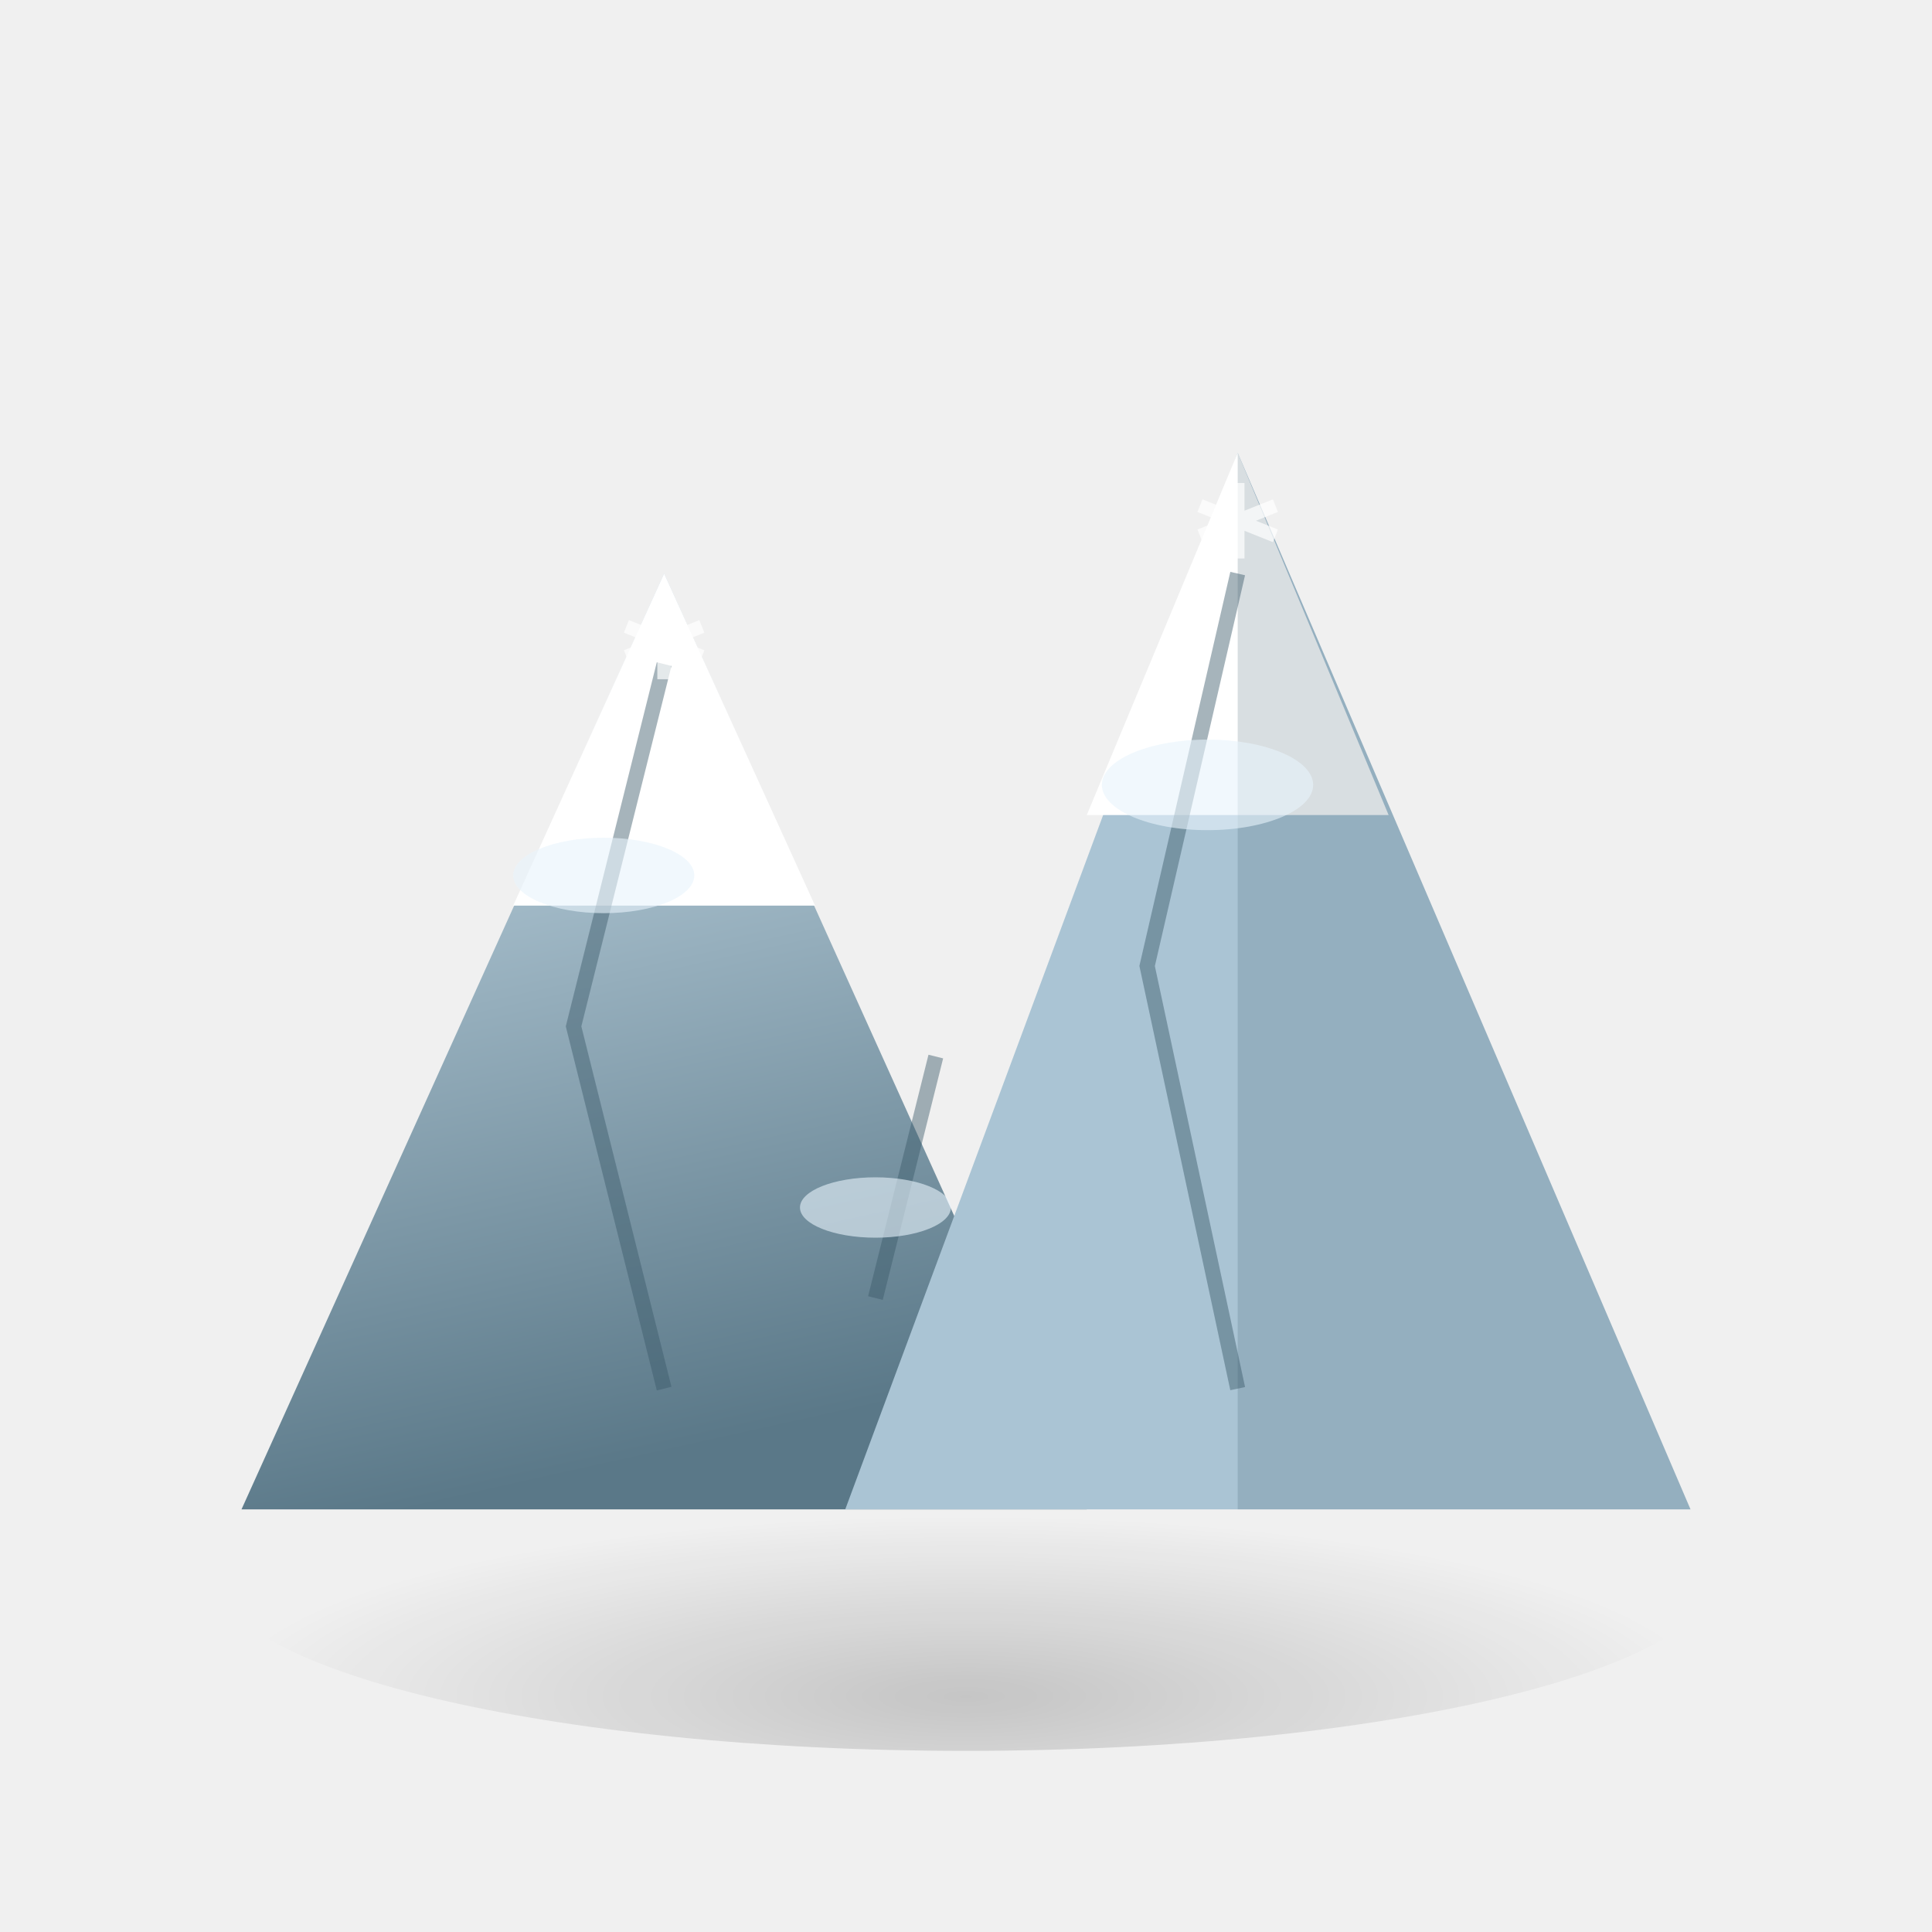
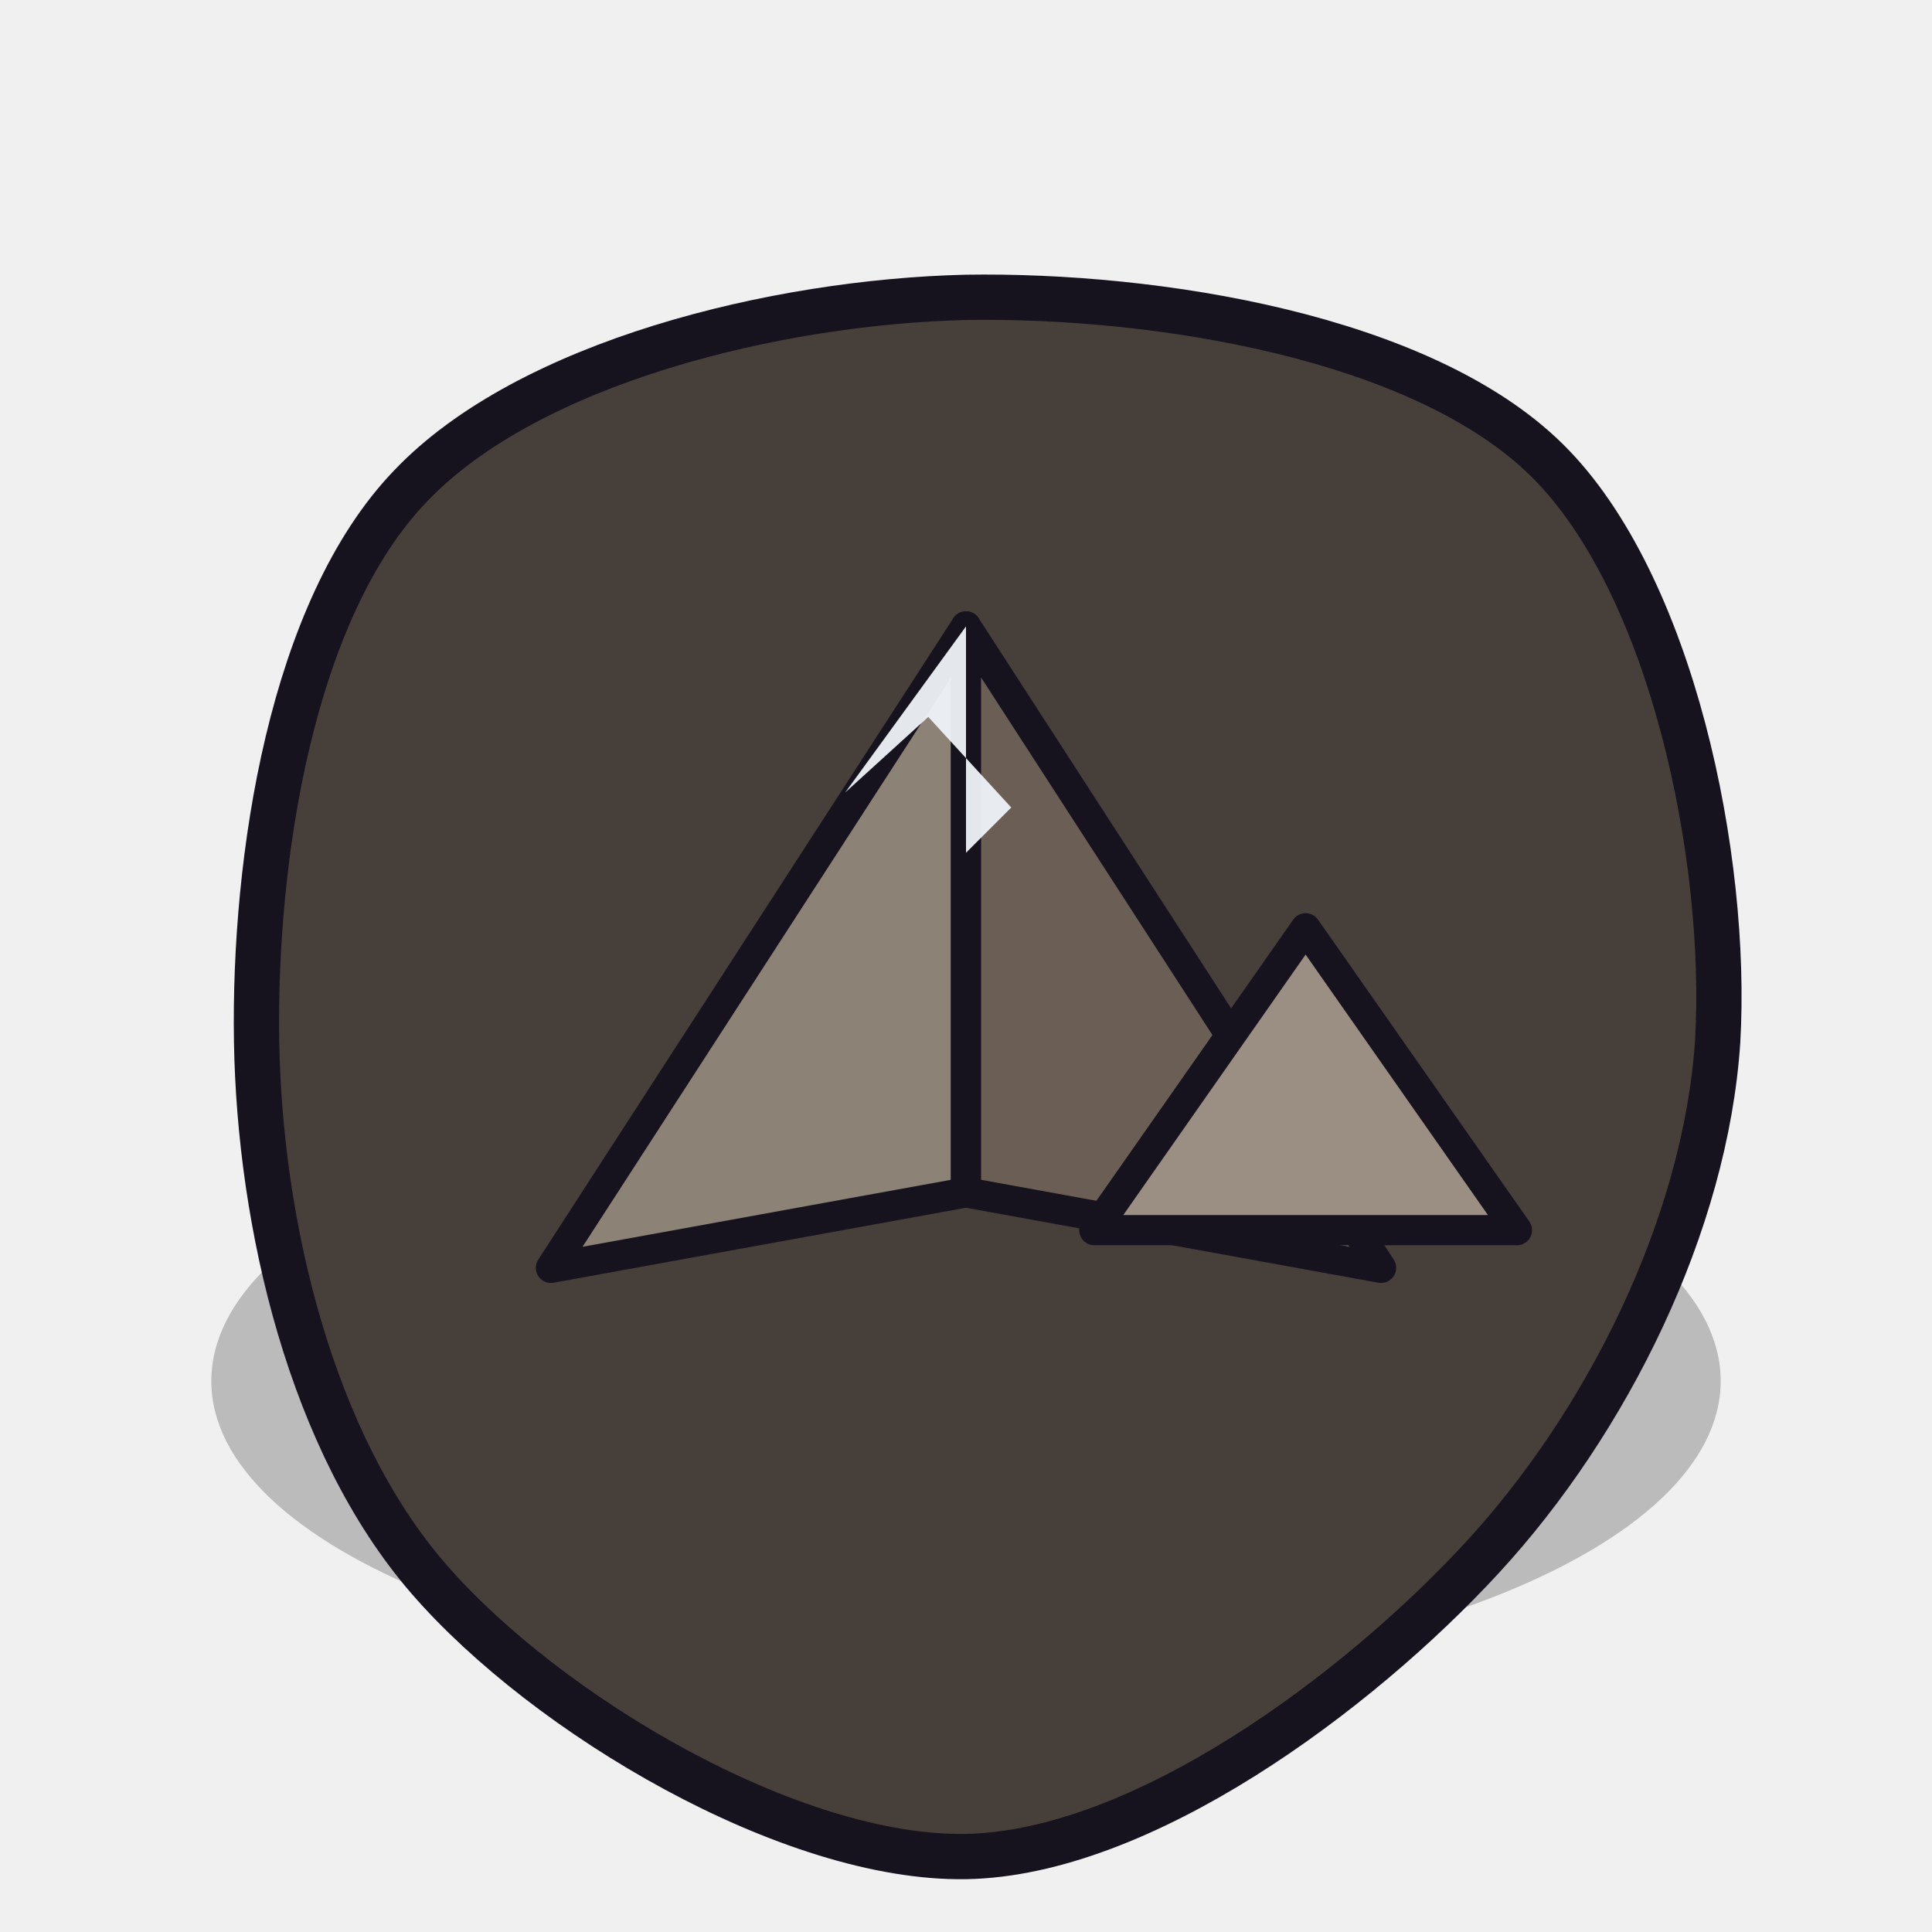
<svg xmlns="http://www.w3.org/2000/svg" width="128" height="128" viewBox="0 0 128 128">
-   <defs>
-     <linearGradient id="ice" x1="0%" y1="0%" x2="20%" y2="100%">
-       <stop offset="0%" stop-color="#d0e4f0" />
-       <stop offset="100%" stop-color="#5a7888" />
-     </linearGradient>
-     <radialGradient id="shadow" cx="50%" cy="85%" r="50%">
-       <stop offset="0%" stop-color="#000" stop-opacity="0.18" />
-       <stop offset="100%" stop-color="#000" stop-opacity="0" />
-     </radialGradient>
-   </defs>
-   <ellipse cx="64" cy="104" rx="50" ry="12" fill="url(#shadow)" />
-   <path d="M44 38 L72 100 L16 100 Z" fill="url(#ice)" />
-   <path d="M82 30 L112 100 L56 100 Z" fill="#aac4d4" />
-   <path d="M44 38 L34 60 L54 60 Z" fill="#ffffff" />
-   <path d="M82 30 L72 54 L92 54 Z" fill="#ffffff" />
-   <path d="M82 30 L112 100 L82 100 Z" fill="#3a5868" opacity="0.2" />
-   <g stroke="#3a5868" stroke-width="1" fill="none" opacity="0.45">
-     <path d="M44 44 L38 68 L44 92" />
-     <path d="M82 38 L76 64 L82 92" />
-     <path d="M62 70 L58 86" />
-   </g>
-   <g fill="#e8f4fc" opacity="0.6">
-     <ellipse cx="40" cy="58" rx="6" ry="2.5" />
-     <ellipse cx="80" cy="52" rx="7" ry="3" />
-     <ellipse cx="58" cy="80" rx="5" ry="2" />
-   </g>
-   <g stroke="#fff" stroke-width="0.9" opacity="0.7">
-     <path d="M44 40 v5 M41.5 41.5 l5 2 M41.5 43.5 l5 -2" />
-     <path d="M82 32 v5 M79.5 33.5 l5 2 M79.5 35.5 l5 -2" />
-   </g>
+   <ellipse cx="64.0" cy="91.5" rx="50.0" ry="20.0" fill="#000000" opacity="0.22" />
+   <path d="M 113.8 69.0 C 113.0 81.1, 106.5 94.2, 98.2 103.2 C 89.9 112.2, 75.6 122.8, 64.0 123.0 C 52.4 123.2, 36.2 113.6, 28.4 104.6 C 20.6 95.6, 17.2 81.1, 17.0 69.0 C 16.8 56.9, 19.3 40.4, 27.2 32.2 C 35.0 24.0, 51.4 20.0, 64.0 19.7 C 76.6 19.5, 94.2 22.3, 102.5 30.5 C 110.8 38.7, 114.5 56.9, 113.8 69.0 Z" fill="#473f39" stroke="#16131f" stroke-width="3" stroke-linejoin="round" />
+   <path d="M 64 41.5 L 36.5 84.0 L 64 79.0 Z" fill="#8d8276" stroke="#16131f" stroke-width="2" stroke-linejoin="round" />
+   <path d="M 64 41.5 L 91.5 84.0 L 64 79.0 Z" fill="#6b5f55" stroke="#16131f" stroke-width="2" stroke-linejoin="round" />
+   <path d="M 64 41.5 L 56.0 52.5 L 61.5 47.5 L 67.0 53.5 L 72.0 48.5 L 64 56.5 Z" fill="#eef2f7" opacity="0.95" />
+   <path d="M 86.5 61.5 L 72.5 81.5 L 100.5 81.5 Z" fill="#9a8f82" stroke="#16131f" stroke-width="2" stroke-linejoin="round" />
</svg>
